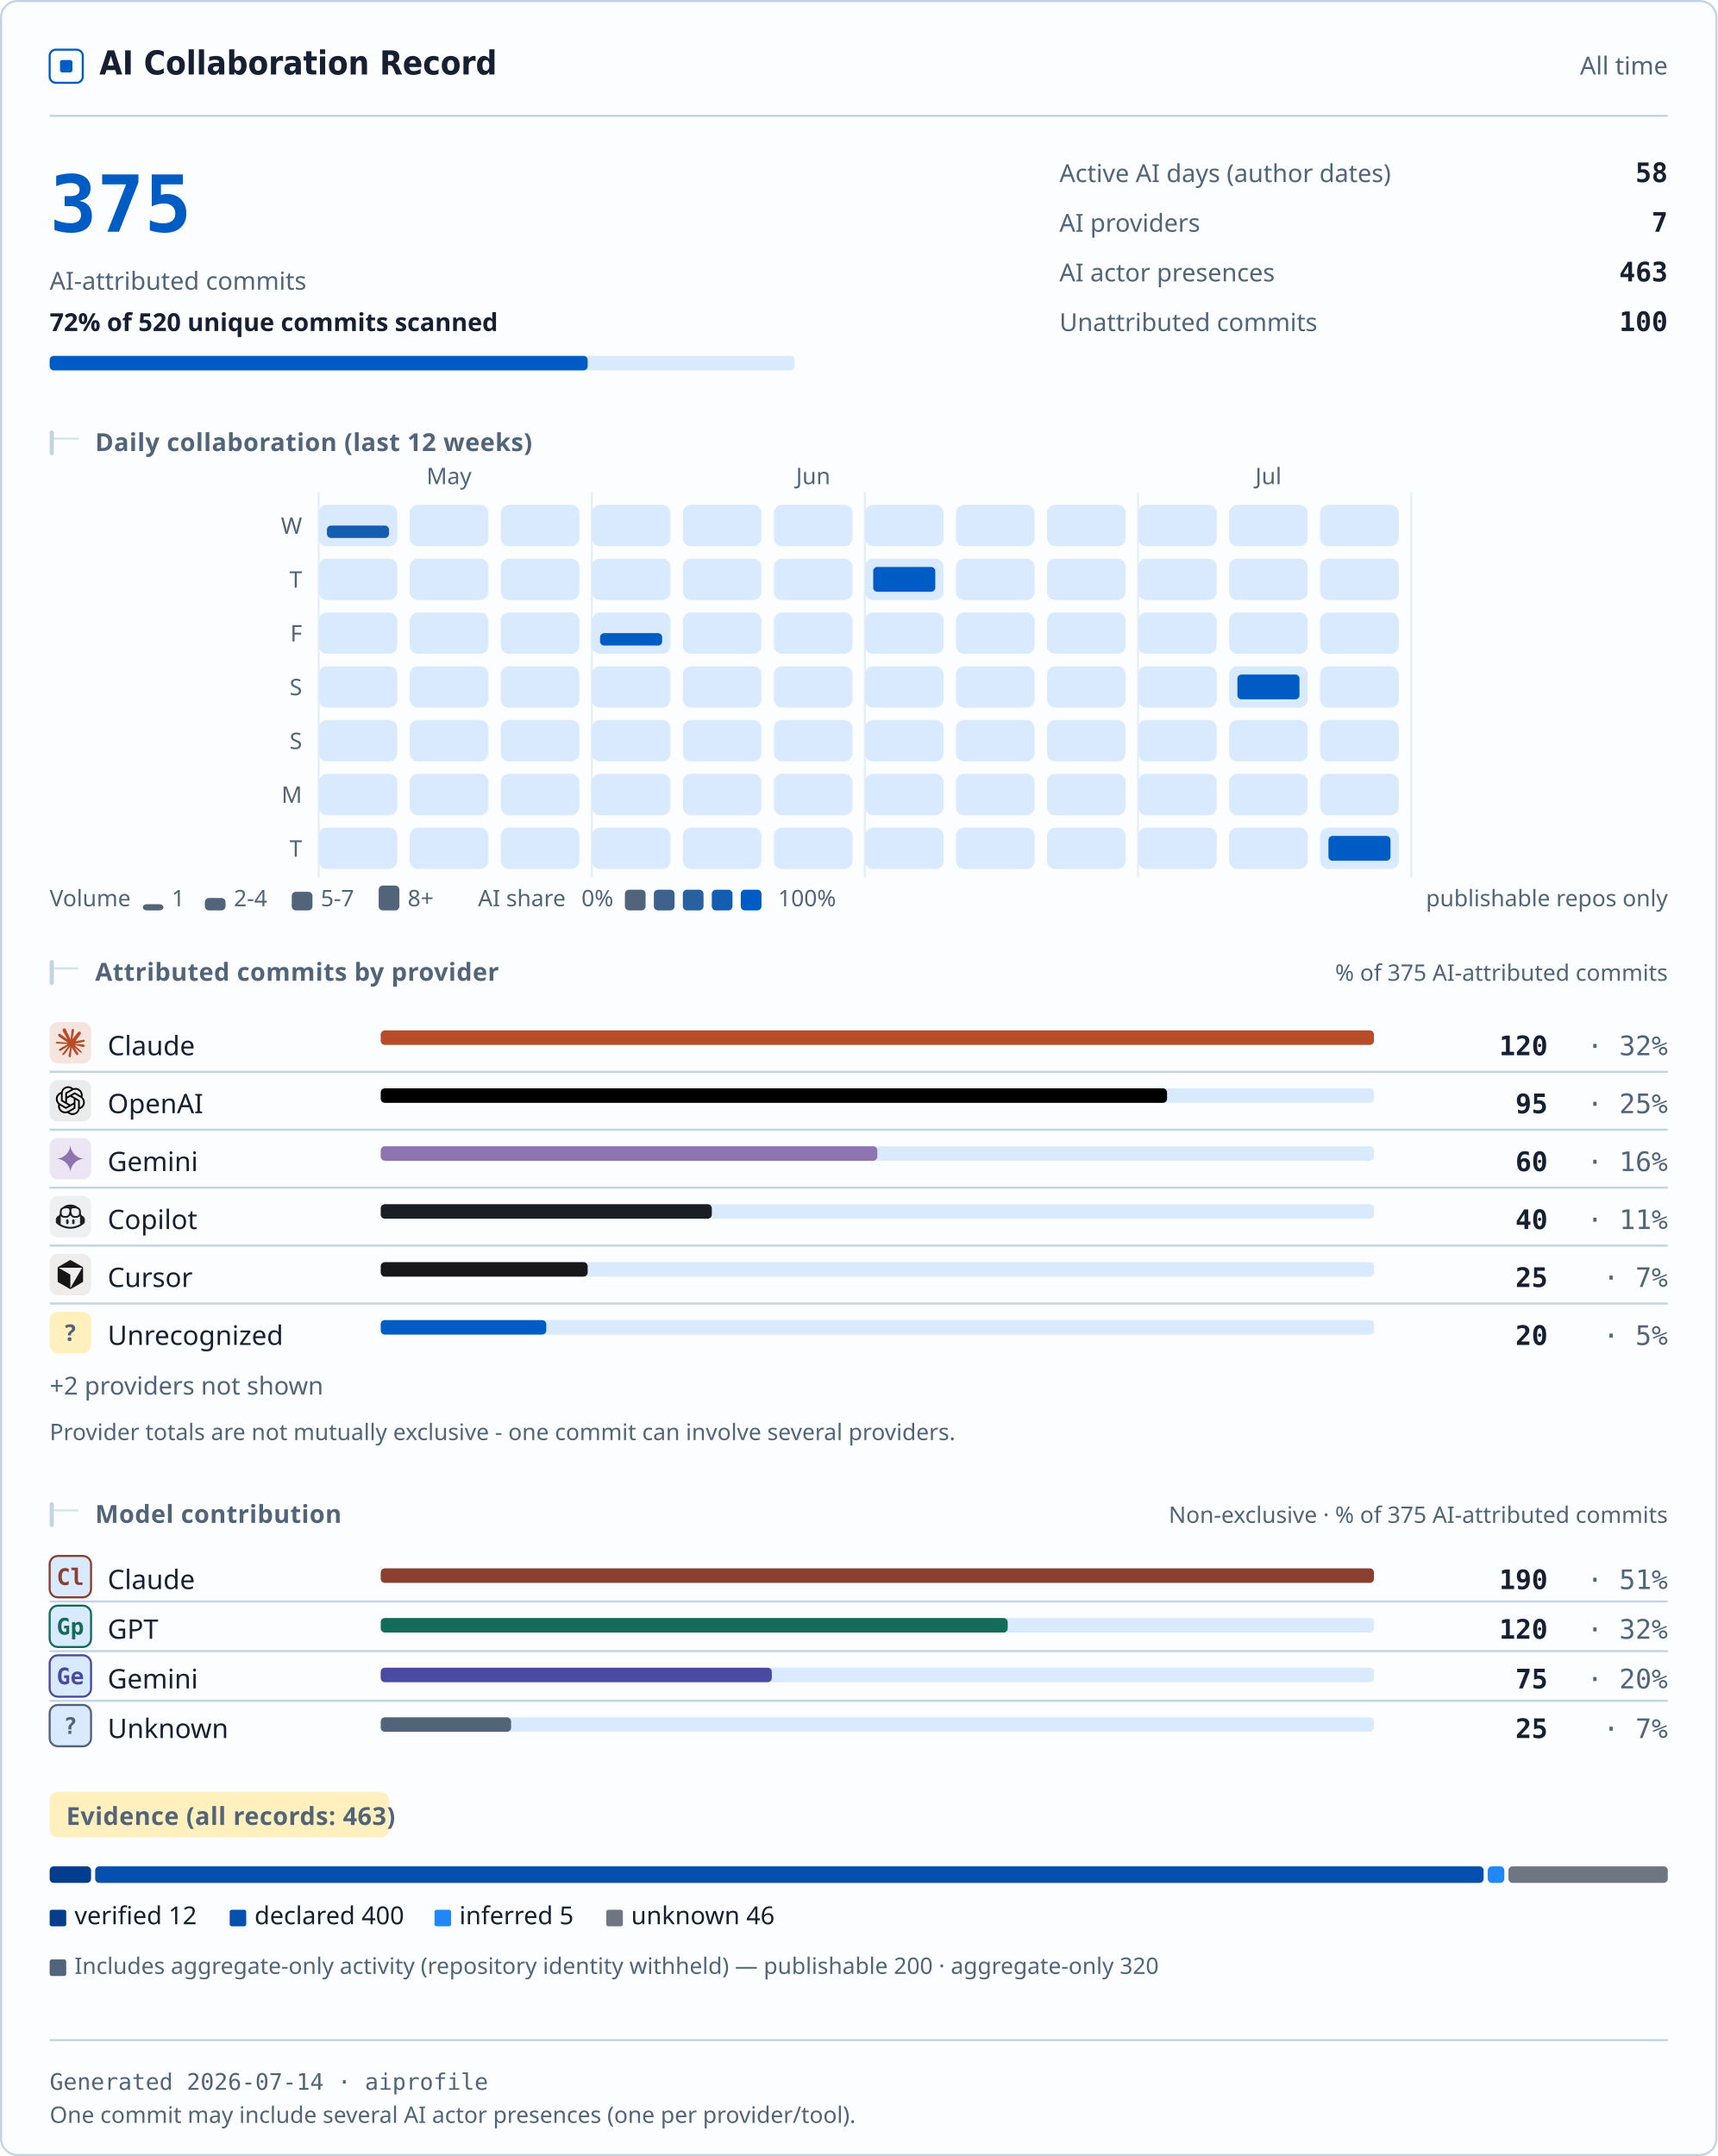
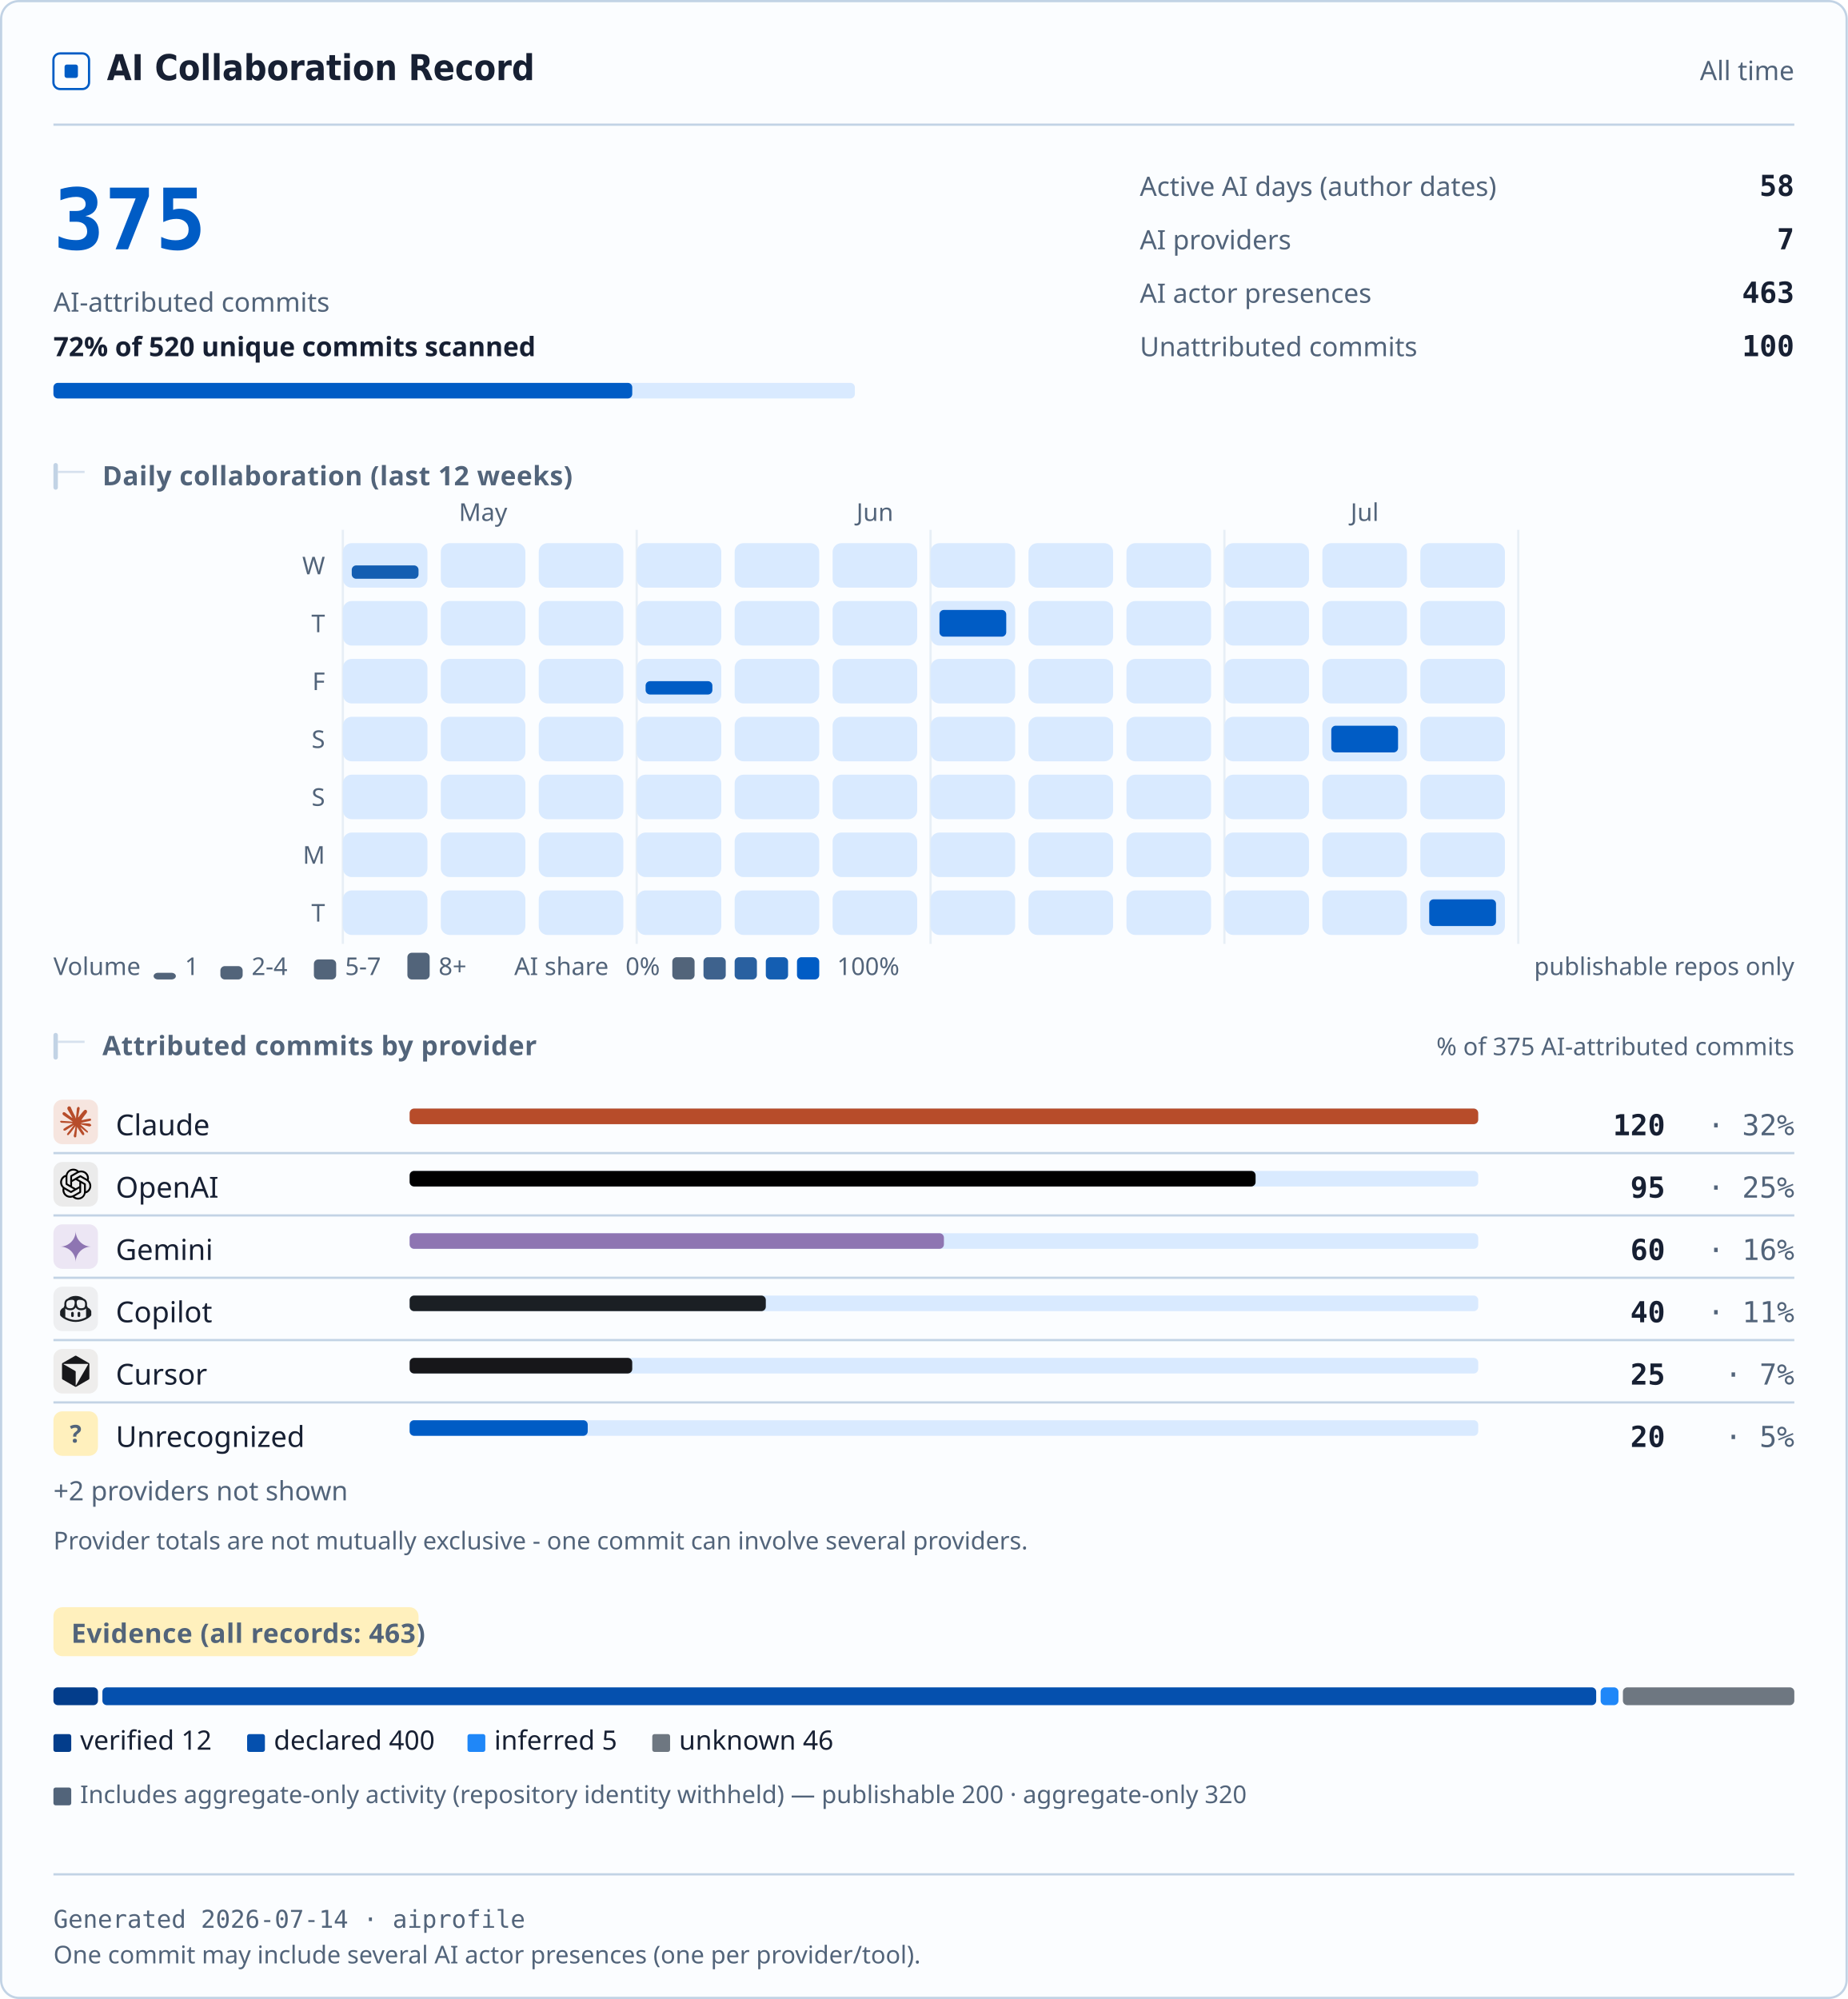
- <svg xmlns="http://www.w3.org/2000/svg" width="830" height="1042" viewBox="0 0 830 1042" role="img" aria-labelledby="aiprofileSummaryTitle aiprofileSummaryDesc">
-   <rect x="0.5" y="0.5" width="829" height="1041" rx="8" fill="#fbfdff" stroke="#c2d3e5" stroke-width="1" />
+ <svg xmlns="http://www.w3.org/2000/svg" width="830" height="898" viewBox="0 0 830 898" role="img" aria-labelledby="aiprofileSummaryTitle aiprofileSummaryDesc">
+   <rect x="0.5" y="0.5" width="829" height="897" rx="8" fill="#fbfdff" stroke="#c2d3e5" stroke-width="1" />
  <rect x="24" y="24" width="16" height="16" rx="3" fill="#fbfdff" stroke="#005cc5" stroke-width="1" />
  <rect x="29" y="29" width="6" height="6" rx="1" fill="#005cc5" />
  <text x="48" y="36" font-family="'IBM Plex Sans Condensed', 'Aptos Display', 'Segoe UI', 'DejaVu Sans Condensed', sans-serif" font-size="16" font-weight="600" fill="#172033" text-anchor="start">AI Collaboration Record</text>
  <text x="806" y="36" font-family="'IBM Plex Sans', 'Aptos', 'Segoe UI', 'Noto Sans', 'DejaVu Sans', sans-serif" font-size="12" font-weight="400" fill="#52647a" text-anchor="end">All time</text>
  <line x1="24" y1="56" x2="806" y2="56" stroke="#c2d3e5" />
  <text x="24" y="112" font-family="'IBM Plex Mono', 'Cascadia Mono', 'SFMono-Regular', 'DejaVu Sans Mono', Consolas, monospace" font-size="38" font-weight="700" fill="#005cc5" text-anchor="start">375</text>
  <text x="24" y="140" font-family="'IBM Plex Sans', 'Aptos', 'Segoe UI', 'Noto Sans', 'DejaVu Sans', sans-serif" font-size="12" font-weight="400" fill="#52647a" text-anchor="start">AI-attributed commits</text>
  <text x="24" y="160" font-family="'IBM Plex Sans', 'Aptos', 'Segoe UI', 'Noto Sans', 'DejaVu Sans', sans-serif" font-size="12" font-weight="600" fill="#172033" text-anchor="start">72% of 520 unique commits scanned</text>
  <rect x="24" y="172" width="360" height="7" rx="2" fill="#d9eaff" />
  <rect x="24" y="172" width="260" height="7" rx="2" fill="#005cc5" />
  <text x="512" y="88" font-family="'IBM Plex Sans', 'Aptos', 'Segoe UI', 'Noto Sans', 'DejaVu Sans', sans-serif" font-size="12" font-weight="400" fill="#52647a" text-anchor="start">Active AI days (author dates)</text>
  <text x="806" y="88" font-family="'IBM Plex Mono', 'Cascadia Mono', 'SFMono-Regular', 'DejaVu Sans Mono', Consolas, monospace" font-size="13" font-weight="600" fill="#172033" text-anchor="end">58</text>
  <text x="512" y="112" font-family="'IBM Plex Sans', 'Aptos', 'Segoe UI', 'Noto Sans', 'DejaVu Sans', sans-serif" font-size="12" font-weight="400" fill="#52647a" text-anchor="start">AI providers</text>
  <text x="806" y="112" font-family="'IBM Plex Mono', 'Cascadia Mono', 'SFMono-Regular', 'DejaVu Sans Mono', Consolas, monospace" font-size="13" font-weight="600" fill="#172033" text-anchor="end">7</text>
  <text x="512" y="136" font-family="'IBM Plex Sans', 'Aptos', 'Segoe UI', 'Noto Sans', 'DejaVu Sans', sans-serif" font-size="12" font-weight="400" fill="#52647a" text-anchor="start">AI actor presences</text>
  <text x="806" y="136" font-family="'IBM Plex Mono', 'Cascadia Mono', 'SFMono-Regular', 'DejaVu Sans Mono', Consolas, monospace" font-size="13" font-weight="600" fill="#172033" text-anchor="end">463</text>
  <text x="512" y="160" font-family="'IBM Plex Sans', 'Aptos', 'Segoe UI', 'Noto Sans', 'DejaVu Sans', sans-serif" font-size="12" font-weight="400" fill="#52647a" text-anchor="start">Unattributed commits</text>
  <text x="806" y="160" font-family="'IBM Plex Mono', 'Cascadia Mono', 'SFMono-Regular', 'DejaVu Sans Mono', Consolas, monospace" font-size="13" font-weight="600" fill="#172033" text-anchor="end">100</text>
  <rect x="24" y="208" width="2" height="12" rx="1" fill="#c2d3e5" />
  <line x1="26" y1="212" x2="38" y2="212" stroke="#c2d3e5" stroke-opacity="0.65" />
  <text x="46" y="218" font-family="'IBM Plex Sans', 'Aptos', 'Segoe UI', 'Noto Sans', 'DejaVu Sans', sans-serif" font-size="12" font-weight="600" fill="#52647a" text-anchor="start" letter-spacing="0.2">Daily collaboration (last 12 weeks)</text>
  <text x="217" y="234" font-family="'IBM Plex Sans', 'Aptos', 'Segoe UI', 'Noto Sans', 'DejaVu Sans', sans-serif" font-size="11" font-weight="400" fill="#52647a" text-anchor="middle">May</text>
  <text x="393" y="234" font-family="'IBM Plex Sans', 'Aptos', 'Segoe UI', 'Noto Sans', 'DejaVu Sans', sans-serif" font-size="11" font-weight="400" fill="#52647a" text-anchor="middle">Jun</text>
  <text x="613" y="234" font-family="'IBM Plex Sans', 'Aptos', 'Segoe UI', 'Noto Sans', 'DejaVu Sans', sans-serif" font-size="11" font-weight="400" fill="#52647a" text-anchor="middle">Jul</text>
  <text x="146" y="258" font-family="'IBM Plex Sans', 'Aptos', 'Segoe UI', 'Noto Sans', 'DejaVu Sans', sans-serif" font-size="11" font-weight="400" fill="#52647a" text-anchor="end">W</text>
  <text x="146" y="284" font-family="'IBM Plex Sans', 'Aptos', 'Segoe UI', 'Noto Sans', 'DejaVu Sans', sans-serif" font-size="11" font-weight="400" fill="#52647a" text-anchor="end">T</text>
  <text x="146" y="310" font-family="'IBM Plex Sans', 'Aptos', 'Segoe UI', 'Noto Sans', 'DejaVu Sans', sans-serif" font-size="11" font-weight="400" fill="#52647a" text-anchor="end">F</text>
  <text x="146" y="336" font-family="'IBM Plex Sans', 'Aptos', 'Segoe UI', 'Noto Sans', 'DejaVu Sans', sans-serif" font-size="11" font-weight="400" fill="#52647a" text-anchor="end">S</text>
  <text x="146" y="362" font-family="'IBM Plex Sans', 'Aptos', 'Segoe UI', 'Noto Sans', 'DejaVu Sans', sans-serif" font-size="11" font-weight="400" fill="#52647a" text-anchor="end">S</text>
  <text x="146" y="388" font-family="'IBM Plex Sans', 'Aptos', 'Segoe UI', 'Noto Sans', 'DejaVu Sans', sans-serif" font-size="11" font-weight="400" fill="#52647a" text-anchor="end">M</text>
  <text x="146" y="414" font-family="'IBM Plex Sans', 'Aptos', 'Segoe UI', 'Noto Sans', 'DejaVu Sans', sans-serif" font-size="11" font-weight="400" fill="#52647a" text-anchor="end">T</text>
  <line x1="154" y1="238" x2="154" y2="424" stroke="#c2d3e5" stroke-opacity="0.35" />
  <line x1="286" y1="238" x2="286" y2="424" stroke="#c2d3e5" stroke-opacity="0.35" />
  <line x1="418" y1="238" x2="418" y2="424" stroke="#c2d3e5" stroke-opacity="0.35" />
  <line x1="550" y1="238" x2="550" y2="424" stroke="#c2d3e5" stroke-opacity="0.35" />
  <line x1="682" y1="238" x2="682" y2="424" stroke="#c2d3e5" stroke-opacity="0.35" />
  <rect x="154" y="244" width="38" height="20" rx="4" fill="#d9eaff" />
  <rect x="158" y="254" width="30" height="6" rx="2" fill="#145EB2" />
  <rect x="154" y="270" width="38" height="20" rx="4" fill="#d9eaff" />
  <rect x="154" y="296" width="38" height="20" rx="4" fill="#d9eaff" />
  <rect x="154" y="322" width="38" height="20" rx="4" fill="#d9eaff" />
  <rect x="154" y="348" width="38" height="20" rx="4" fill="#d9eaff" />
  <rect x="154" y="374" width="38" height="20" rx="4" fill="#d9eaff" />
  <rect x="154" y="400" width="38" height="20" rx="4" fill="#d9eaff" />
  <rect x="198" y="244" width="38" height="20" rx="4" fill="#d9eaff" />
  <rect x="198" y="270" width="38" height="20" rx="4" fill="#d9eaff" />
  <rect x="198" y="296" width="38" height="20" rx="4" fill="#d9eaff" />
  <rect x="198" y="322" width="38" height="20" rx="4" fill="#d9eaff" />
  <rect x="198" y="348" width="38" height="20" rx="4" fill="#d9eaff" />
  <rect x="198" y="374" width="38" height="20" rx="4" fill="#d9eaff" />
  <rect x="198" y="400" width="38" height="20" rx="4" fill="#d9eaff" />
  <rect x="242" y="244" width="38" height="20" rx="4" fill="#d9eaff" />
  <rect x="242" y="270" width="38" height="20" rx="4" fill="#d9eaff" />
  <rect x="242" y="296" width="38" height="20" rx="4" fill="#d9eaff" />
  <rect x="242" y="322" width="38" height="20" rx="4" fill="#d9eaff" />
  <rect x="242" y="348" width="38" height="20" rx="4" fill="#d9eaff" />
  <rect x="242" y="374" width="38" height="20" rx="4" fill="#d9eaff" />
  <rect x="242" y="400" width="38" height="20" rx="4" fill="#d9eaff" />
  <rect x="286" y="244" width="38" height="20" rx="4" fill="#d9eaff" />
  <rect x="286" y="270" width="38" height="20" rx="4" fill="#d9eaff" />
  <rect x="286" y="296" width="38" height="20" rx="4" fill="#d9eaff" />
  <rect x="290" y="306" width="30" height="6" rx="2" fill="#005CC5" />
  <rect x="286" y="322" width="38" height="20" rx="4" fill="#d9eaff" />
  <rect x="286" y="348" width="38" height="20" rx="4" fill="#d9eaff" />
  <rect x="286" y="374" width="38" height="20" rx="4" fill="#d9eaff" />
  <rect x="286" y="400" width="38" height="20" rx="4" fill="#d9eaff" />
  <rect x="330" y="244" width="38" height="20" rx="4" fill="#d9eaff" />
  <rect x="330" y="270" width="38" height="20" rx="4" fill="#d9eaff" />
  <rect x="330" y="296" width="38" height="20" rx="4" fill="#d9eaff" />
  <rect x="330" y="322" width="38" height="20" rx="4" fill="#d9eaff" />
  <rect x="330" y="348" width="38" height="20" rx="4" fill="#d9eaff" />
  <rect x="330" y="374" width="38" height="20" rx="4" fill="#d9eaff" />
  <rect x="330" y="400" width="38" height="20" rx="4" fill="#d9eaff" />
  <rect x="374" y="244" width="38" height="20" rx="4" fill="#d9eaff" />
  <rect x="374" y="270" width="38" height="20" rx="4" fill="#d9eaff" />
  <rect x="374" y="296" width="38" height="20" rx="4" fill="#d9eaff" />
  <rect x="374" y="322" width="38" height="20" rx="4" fill="#d9eaff" />
  <rect x="374" y="348" width="38" height="20" rx="4" fill="#d9eaff" />
  <rect x="374" y="374" width="38" height="20" rx="4" fill="#d9eaff" />
  <rect x="374" y="400" width="38" height="20" rx="4" fill="#d9eaff" />
  <rect x="418" y="244" width="38" height="20" rx="4" fill="#d9eaff" />
  <rect x="418" y="270" width="38" height="20" rx="4" fill="#d9eaff" />
  <rect x="422" y="274" width="30" height="12" rx="2" fill="#005CC5" />
  <rect x="418" y="296" width="38" height="20" rx="4" fill="#d9eaff" />
  <rect x="418" y="322" width="38" height="20" rx="4" fill="#d9eaff" />
  <rect x="418" y="348" width="38" height="20" rx="4" fill="#d9eaff" />
  <rect x="418" y="374" width="38" height="20" rx="4" fill="#d9eaff" />
  <rect x="418" y="400" width="38" height="20" rx="4" fill="#d9eaff" />
  <rect x="462" y="244" width="38" height="20" rx="4" fill="#d9eaff" />
  <rect x="462" y="270" width="38" height="20" rx="4" fill="#d9eaff" />
  <rect x="462" y="296" width="38" height="20" rx="4" fill="#d9eaff" />
  <rect x="462" y="322" width="38" height="20" rx="4" fill="#d9eaff" />
  <rect x="462" y="348" width="38" height="20" rx="4" fill="#d9eaff" />
  <rect x="462" y="374" width="38" height="20" rx="4" fill="#d9eaff" />
  <rect x="462" y="400" width="38" height="20" rx="4" fill="#d9eaff" />
  <rect x="506" y="244" width="38" height="20" rx="4" fill="#d9eaff" />
  <rect x="506" y="270" width="38" height="20" rx="4" fill="#d9eaff" />
  <rect x="506" y="296" width="38" height="20" rx="4" fill="#d9eaff" />
  <rect x="506" y="322" width="38" height="20" rx="4" fill="#d9eaff" />
  <rect x="506" y="348" width="38" height="20" rx="4" fill="#d9eaff" />
  <rect x="506" y="374" width="38" height="20" rx="4" fill="#d9eaff" />
  <rect x="506" y="400" width="38" height="20" rx="4" fill="#d9eaff" />
  <rect x="550" y="244" width="38" height="20" rx="4" fill="#d9eaff" />
  <rect x="550" y="270" width="38" height="20" rx="4" fill="#d9eaff" />
  <rect x="550" y="296" width="38" height="20" rx="4" fill="#d9eaff" />
  <rect x="550" y="322" width="38" height="20" rx="4" fill="#d9eaff" />
  <rect x="550" y="348" width="38" height="20" rx="4" fill="#d9eaff" />
  <rect x="550" y="374" width="38" height="20" rx="4" fill="#d9eaff" />
  <rect x="550" y="400" width="38" height="20" rx="4" fill="#d9eaff" />
  <rect x="594" y="244" width="38" height="20" rx="4" fill="#d9eaff" />
  <rect x="594" y="270" width="38" height="20" rx="4" fill="#d9eaff" />
  <rect x="594" y="296" width="38" height="20" rx="4" fill="#d9eaff" />
  <rect x="594" y="322" width="38" height="20" rx="4" fill="#d9eaff" />
  <rect x="598" y="326" width="30" height="12" rx="2" fill="#005CC5" />
  <rect x="594" y="348" width="38" height="20" rx="4" fill="#d9eaff" />
  <rect x="594" y="374" width="38" height="20" rx="4" fill="#d9eaff" />
  <rect x="594" y="400" width="38" height="20" rx="4" fill="#d9eaff" />
  <rect x="638" y="244" width="38" height="20" rx="4" fill="#d9eaff" />
  <rect x="638" y="270" width="38" height="20" rx="4" fill="#d9eaff" />
  <rect x="638" y="296" width="38" height="20" rx="4" fill="#d9eaff" />
  <rect x="638" y="322" width="38" height="20" rx="4" fill="#d9eaff" />
  <rect x="638" y="348" width="38" height="20" rx="4" fill="#d9eaff" />
  <rect x="638" y="374" width="38" height="20" rx="4" fill="#d9eaff" />
  <rect x="638" y="400" width="38" height="20" rx="4" fill="#d9eaff" />
  <rect x="642" y="404" width="30" height="12" rx="2" fill="#005CC5" />
  <text x="24" y="438" font-family="'IBM Plex Sans', 'Aptos', 'Segoe UI', 'Noto Sans', 'DejaVu Sans', sans-serif" font-size="11" font-weight="400" fill="#52647a" text-anchor="start">Volume</text>
  <rect x="69" y="437" width="10" height="3" rx="2" fill="#52647a" />
  <text x="83" y="438" font-family="'IBM Plex Sans', 'Aptos', 'Segoe UI', 'Noto Sans', 'DejaVu Sans', sans-serif" font-size="11" font-weight="400" fill="#52647a" text-anchor="start">1</text>
  <rect x="99" y="434" width="10" height="6" rx="2" fill="#52647a" />
  <text x="113" y="438" font-family="'IBM Plex Sans', 'Aptos', 'Segoe UI', 'Noto Sans', 'DejaVu Sans', sans-serif" font-size="11" font-weight="400" fill="#52647a" text-anchor="start">2-4</text>
  <rect x="141" y="431" width="10" height="9" rx="2" fill="#52647a" />
  <text x="155" y="438" font-family="'IBM Plex Sans', 'Aptos', 'Segoe UI', 'Noto Sans', 'DejaVu Sans', sans-serif" font-size="11" font-weight="400" fill="#52647a" text-anchor="start">5-7</text>
  <rect x="183" y="428" width="10" height="12" rx="2" fill="#52647a" />
  <text x="197" y="438" font-family="'IBM Plex Sans', 'Aptos', 'Segoe UI', 'Noto Sans', 'DejaVu Sans', sans-serif" font-size="11" font-weight="400" fill="#52647a" text-anchor="start">8+</text>
  <text x="231" y="438" font-family="'IBM Plex Sans', 'Aptos', 'Segoe UI', 'Noto Sans', 'DejaVu Sans', sans-serif" font-size="11" font-weight="400" fill="#52647a" text-anchor="start">AI share</text>
  <text x="281" y="438" font-family="'IBM Plex Sans', 'Aptos', 'Segoe UI', 'Noto Sans', 'DejaVu Sans', sans-serif" font-size="11" font-weight="400" fill="#52647a" text-anchor="start">0%</text>
  <rect x="302" y="430" width="10" height="10" rx="2" fill="#52647A" />
  <rect x="316" y="430" width="10" height="10" rx="2" fill="#3E628D" />
  <rect x="330" y="430" width="10" height="10" rx="2" fill="#2960A0" />
  <rect x="344" y="430" width="10" height="10" rx="2" fill="#145EB2" />
  <rect x="358" y="430" width="10" height="10" rx="2" fill="#005CC5" />
  <text x="376" y="438" font-family="'IBM Plex Sans', 'Aptos', 'Segoe UI', 'Noto Sans', 'DejaVu Sans', sans-serif" font-size="11" font-weight="400" fill="#52647a" text-anchor="start">100%</text>
  <text x="806" y="438" font-family="'IBM Plex Sans', 'Aptos', 'Segoe UI', 'Noto Sans', 'DejaVu Sans', sans-serif" font-size="11" font-weight="400" fill="#52647a" text-anchor="end">publishable repos only</text>
  <rect x="24" y="464" width="2" height="12" rx="1" fill="#c2d3e5" />
  <line x1="26" y1="468" x2="38" y2="468" stroke="#c2d3e5" stroke-opacity="0.65" />
  <text x="46" y="474" font-family="'IBM Plex Sans', 'Aptos', 'Segoe UI', 'Noto Sans', 'DejaVu Sans', sans-serif" font-size="12" font-weight="600" fill="#52647a" text-anchor="start" letter-spacing="0.2">Attributed commits by provider</text>
  <text x="806" y="474" font-family="'IBM Plex Sans', 'Aptos', 'Segoe UI', 'Noto Sans', 'DejaVu Sans', sans-serif" font-size="11" font-weight="400" fill="#52647a" text-anchor="end">% of 375 AI-attributed commits</text>
  <rect x="24" y="494" width="20" height="20" rx="4" fill="#F6E5DF" />
  <path d="m4.714 15.956 4.717-2.647.079-.231-.079-.128h-.231l-.789-.049-2.696-.073-2.337-.097-2.265-.121-.571-.121-.534-.704.055-.352.48-.322.686.061 1.518.103 2.277.158 1.651.097 2.447.255h.389l.055-.158-.134-.097-.103-.097L6.973 9.836l-2.55-1.688-1.336-.971-.723-.492-.364-.461-.158-1.008.656-.723.88.061.225.061.892.686 1.906 1.475 2.489 1.834.364.303.146-.103.018-.073-.164-.273-1.354-2.447-1.445-2.489-.643-1.032-.17-.619c-.061-.255-.103-.467-.103-.729L6.287.134 6.7 0l.996.134.419.364.619 1.415 1.002 2.228 1.554 3.03.455.898.243.832.091.255h.158v-.146l.128-1.706.237-2.095.231-2.696.079-.759.376-.911.747-.492.583.279.48.686-.067.443-.285 1.852-.559 2.902-.364 1.943h.212l.243-.243.984-1.305 1.651-2.064.729-.82.85-.905.546-.431h1.032l.759 1.129-.34 1.166-1.062 1.348-.88 1.141-1.263 1.7-.789 1.36.073.109.188-.018 2.853-.607 1.542-.279 1.84-.316.832.389.091.395-.328.807-1.967.486-2.307.461-3.436.814-.043.03.049.061 1.548.146.662.036h1.621l3.018.225.789.522.474.638-.079.486-1.214.619-1.639-.389-3.825-.911-1.311-.328h-.182v.109l1.093 1.069 2.003 1.809 2.507 2.331.128.577-.322.455-.34-.049-2.204-1.657-.85-.747-1.925-1.621h-.128v.17l.443.65 2.344 3.521.121 1.081-.17.352-.607.212-.668-.121-1.372-1.925L14.38 17.959l-1.141-1.943-.14.079-.674 7.255-.316.37-.729.279-.607-.461-.322-.747.322-1.475.389-1.925.316-1.53.285-1.9.17-.631-.012-.043-.14.018-1.433 1.967-2.18 2.945-1.724 1.846-.413.164-.716-.37.067-.662.401-.589 2.386-3.036 1.439-1.882.929-1.087-.006-.158h-.055l-6.338 4.116-1.129.146-.486-.455.061-.747.231-.243 1.906-1.311Z" fill="#B74C2A" transform="translate(27,497) scale(0.583333)" />
  <text x="52" y="510" font-family="'IBM Plex Sans', 'Aptos', 'Segoe UI', 'Noto Sans', 'DejaVu Sans', sans-serif" font-size="13" font-weight="400" fill="#172033" text-anchor="start">Claude</text>
  <rect x="184" y="498" width="480" height="7" rx="2" fill="#d9eaff" />
  <rect x="184" y="498" width="480" height="7" rx="2" fill="#B74C2A" />
  <text x="748" y="510" font-family="'IBM Plex Mono', 'Cascadia Mono', 'SFMono-Regular', 'DejaVu Sans Mono', Consolas, monospace" font-size="13" text-anchor="end">
    <tspan fill="#172033" font-weight="600">120</tspan>
  </text>
  <text x="806" y="510" font-family="'IBM Plex Mono', 'Cascadia Mono', 'SFMono-Regular', 'DejaVu Sans Mono', Consolas, monospace" font-size="13" text-anchor="end">
    <tspan fill="#52647a" font-weight="400"> · 32%</tspan>
  </text>
  <line x1="24" y1="518" x2="806" y2="518" stroke="#c2d3e5" />
  <rect x="24" y="522" width="20" height="20" rx="4" fill="#EBEBEB" />
  <path d="M9.205 8.658v-2.26c0-.19.072-.333.238-.428l4.543-2.616c.619-.357 1.356-.523 2.117-.523 2.854 0 4.662 2.212 4.662 4.566 0 .167 0 .357-.024.547l-4.71-2.759a.797.797 0 00-.856 0l-5.97 3.473zm10.609 8.8V12.06c0-.333-.143-.57-.429-.737l-5.97-3.473 1.95-1.118a.433.433 0 01.476 0l4.543 2.617c1.309.76 2.189 2.378 2.189 3.948 0 1.808-1.07 3.473-2.76 4.163zM7.802 12.703l-1.95-1.142c-.167-.095-.239-.238-.239-.428V5.899c0-2.545 1.95-4.472 4.591-4.472 1 0 1.927.333 2.712.928L8.23 5.067c-.285.166-.428.404-.428.737v6.898zM12 15.128l-2.795-1.57v-3.33L12 8.658l2.795 1.57v3.33L12 15.128zm1.796 7.23c-1 0-1.927-.332-2.712-.927l4.686-2.712c.285-.166.428-.404.428-.737v-6.898l1.974 1.142c.167.095.238.238.238.428v5.233c0 2.545-1.974 4.472-4.614 4.472zm-5.637-5.303l-4.544-2.617c-1.308-.761-2.188-2.378-2.188-3.948A4.482 4.482 0 014.21 6.327v5.423c0 .333.143.571.428.738l5.947 3.449-1.95 1.118a.432.432 0 01-.476 0zm-.262 3.9c-2.688 0-4.662-2.021-4.662-4.519 0-.19.024-.38.047-.57l4.686 2.71c.286.167.571.167.856 0l5.97-3.448v2.26c0 .19-.07.333-.237.428l-4.543 2.616c-.619.357-1.356.523-2.117.523zm5.899 2.83a5.947 5.947 0 005.827-4.756C22.287 18.339 24 15.84 24 13.296c0-1.665-.713-3.282-1.998-4.448.119-.5.19-.999.19-1.498 0-3.401-2.759-5.947-5.946-5.947-.642 0-1.26.095-1.88.31A5.962 5.962 0 0010.205 0a5.947 5.947 0 00-5.827 4.757C1.713 5.447 0 7.945 0 10.49c0 1.666.713 3.283 1.998 4.448-.119.5-.19 1-.19 1.499 0 3.401 2.759 5.946 5.946 5.946.642 0 1.26-.095 1.88-.309a5.96 5.96 0 004.162 1.713z" fill="#000000" transform="translate(27,525) scale(0.583333)" />
  <text x="52" y="538" font-family="'IBM Plex Sans', 'Aptos', 'Segoe UI', 'Noto Sans', 'DejaVu Sans', sans-serif" font-size="13" font-weight="400" fill="#172033" text-anchor="start">OpenAI</text>
  <rect x="184" y="526" width="480" height="7" rx="2" fill="#d9eaff" />
  <rect x="184" y="526" width="380" height="7" rx="2" fill="#000000" />
  <text x="748" y="538" font-family="'IBM Plex Mono', 'Cascadia Mono', 'SFMono-Regular', 'DejaVu Sans Mono', Consolas, monospace" font-size="13" text-anchor="end">
    <tspan fill="#172033" font-weight="600">95</tspan>
  </text>
  <text x="806" y="538" font-family="'IBM Plex Mono', 'Cascadia Mono', 'SFMono-Regular', 'DejaVu Sans Mono', Consolas, monospace" font-size="13" text-anchor="end">
    <tspan fill="#52647a" font-weight="400"> · 25%</tspan>
  </text>
  <line x1="24" y1="546" x2="806" y2="546" stroke="#c2d3e5" />
  <rect x="24" y="550" width="20" height="20" rx="4" fill="#ECE6F4" />
  <path d="M11.04 19.32Q12 21.51 12 24q0-2.49.93-4.68.96-2.19 2.58-3.81t3.81-2.55Q21.51 12 24 12q-2.49 0-4.68-.93a12.3 12.3 0 0 1-3.81-2.58 12.3 12.3 0 0 1-2.58-3.81Q12 2.49 12 0q0 2.49-.96 4.68-.93 2.19-2.55 3.81a12.3 12.3 0 0 1-3.81 2.58Q2.49 12 0 12q2.49 0 4.68.96 2.19.93 3.81 2.55t2.55 3.81" fill="#8E75B2" transform="translate(27,553) scale(0.583333)" />
  <text x="52" y="566" font-family="'IBM Plex Sans', 'Aptos', 'Segoe UI', 'Noto Sans', 'DejaVu Sans', sans-serif" font-size="13" font-weight="400" fill="#172033" text-anchor="start">Gemini</text>
  <rect x="184" y="554" width="480" height="7" rx="2" fill="#d9eaff" />
  <rect x="184" y="554" width="240" height="7" rx="2" fill="#8E75B2" />
  <text x="748" y="566" font-family="'IBM Plex Mono', 'Cascadia Mono', 'SFMono-Regular', 'DejaVu Sans Mono', Consolas, monospace" font-size="13" text-anchor="end">
    <tspan fill="#172033" font-weight="600">60</tspan>
  </text>
  <text x="806" y="566" font-family="'IBM Plex Mono', 'Cascadia Mono', 'SFMono-Regular', 'DejaVu Sans Mono', Consolas, monospace" font-size="13" text-anchor="end">
    <tspan fill="#52647a" font-weight="400"> · 16%</tspan>
  </text>
  <line x1="24" y1="574" x2="806" y2="574" stroke="#c2d3e5" />
  <rect x="24" y="578" width="20" height="20" rx="4" fill="#EEEFF1" />
  <path d="M23.922 16.997C23.061 18.492 18.063 22.02 12 22.02 5.937 22.02.939 18.492.078 16.997A.641.641 0 0 1 0 16.741v-2.869a.883.883 0 0 1 .053-.22c.372-.935 1.347-2.292 2.605-2.656.167-.429.414-1.055.644-1.517a10.098 10.098 0 0 1-.052-1.086c0-1.331.282-2.499 1.132-3.368.397-.406.89-.717 1.474-.952C7.255 2.937 9.248 1.98 11.978 1.98c2.731 0 4.767.957 6.166 2.093.584.235 1.077.546 1.474.952.85.869 1.132 2.037 1.132 3.368 0 .368-.014.733-.052 1.086.23.462.477 1.088.644 1.517 1.258.364 2.233 1.721 2.605 2.656a.841.841 0 0 1 .053.22v2.869a.641.641 0 0 1-.078.256Zm-11.75-5.992h-.344a4.359 4.359 0 0 1-.355.508c-.77.947-1.918 1.492-3.508 1.492-1.725 0-2.989-.359-3.782-1.259a2.137 2.137 0 0 1-.085-.104L4 11.746v6.585c1.435.779 4.514 2.179 8 2.179 3.486 0 6.565-1.4 8-2.179v-6.585l-.098-.104s-.033.045-.085.104c-.793.9-2.057 1.259-3.782 1.259-1.59 0-2.738-.545-3.508-1.492a4.359 4.359 0 0 1-.355-.508Zm2.328 3.25c.549 0 1 .451 1 1v2c0 .549-.451 1-1 1-.549 0-1-.451-1-1v-2c0-.549.451-1 1-1Zm-5 0c.549 0 1 .451 1 1v2c0 .549-.451 1-1 1-.549 0-1-.451-1-1v-2c0-.549.451-1 1-1Zm3.313-6.185c.136 1.057.403 1.913.878 2.497.442.544 1.134.938 2.344.938 1.573 0 2.292-.337 2.657-.751.384-.435.558-1.15.558-2.361 0-1.14-.243-1.847-.705-2.319-.477-.488-1.319-.862-2.824-1.025-1.487-.161-2.192.138-2.533.529-.269.307-.437.808-.438 1.578v.021c0 .265.021.562.063.893Zm-1.626 0c.042-.331.063-.628.063-.894v-.02c-.001-.77-.169-1.271-.438-1.578-.341-.391-1.046-.69-2.533-.529-1.505.163-2.347.537-2.824 1.025-.462.472-.705 1.179-.705 2.319 0 1.211.175 1.926.558 2.361.365.414 1.084.751 2.657.751 1.21 0 1.902-.394 2.344-.938.475-.584.742-1.44.878-2.497Z" fill="#1B1F24" transform="translate(27,581) scale(0.583333)" />
  <text x="52" y="594" font-family="'IBM Plex Sans', 'Aptos', 'Segoe UI', 'Noto Sans', 'DejaVu Sans', sans-serif" font-size="13" font-weight="400" fill="#172033" text-anchor="start">Copilot</text>
  <rect x="184" y="582" width="480" height="7" rx="2" fill="#d9eaff" />
  <rect x="184" y="582" width="160" height="7" rx="2" fill="#1B1F24" />
  <text x="748" y="594" font-family="'IBM Plex Mono', 'Cascadia Mono', 'SFMono-Regular', 'DejaVu Sans Mono', Consolas, monospace" font-size="13" text-anchor="end">
    <tspan fill="#172033" font-weight="600">40</tspan>
  </text>
  <text x="806" y="594" font-family="'IBM Plex Mono', 'Cascadia Mono', 'SFMono-Regular', 'DejaVu Sans Mono', Consolas, monospace" font-size="13" text-anchor="end">
    <tspan fill="#52647a" font-weight="400"> · 11%</tspan>
  </text>
  <line x1="24" y1="602" x2="806" y2="602" stroke="#c2d3e5" />
  <rect x="24" y="606" width="20" height="20" rx="4" fill="#EEEDEC" />
  <path d="M11.503.131 1.891 5.678a.84.84 0 0 0-.42.726v11.188c0 .3.162.575.42.724l9.609 5.55a1 1 0 0 0 .998 0l9.61-5.55a.84.84 0 0 0 .42-.724V6.404a.84.84 0 0 0-.42-.726L12.497.131a1.01 1.01 0 0 0-.996 0M2.657 6.338h18.55c.263 0 .43.287.297.515L12.23 22.918c-.062.107-.229.064-.229-.06V12.335a.59.59 0 0 0-.295-.51l-9.11-5.257c-.109-.063-.064-.23.061-.23" fill="#17171A" transform="translate(27,609) scale(0.583333)" />
  <text x="52" y="622" font-family="'IBM Plex Sans', 'Aptos', 'Segoe UI', 'Noto Sans', 'DejaVu Sans', sans-serif" font-size="13" font-weight="400" fill="#172033" text-anchor="start">Cursor</text>
  <rect x="184" y="610" width="480" height="7" rx="2" fill="#d9eaff" />
  <rect x="184" y="610" width="100" height="7" rx="2" fill="#17171A" />
  <text x="748" y="622" font-family="'IBM Plex Mono', 'Cascadia Mono', 'SFMono-Regular', 'DejaVu Sans Mono', Consolas, monospace" font-size="13" text-anchor="end">
    <tspan fill="#172033" font-weight="600">25</tspan>
  </text>
  <text x="806" y="622" font-family="'IBM Plex Mono', 'Cascadia Mono', 'SFMono-Regular', 'DejaVu Sans Mono', Consolas, monospace" font-size="13" text-anchor="end">
    <tspan fill="#52647a" font-weight="400"> · 7%</tspan>
  </text>
  <line x1="24" y1="630" x2="806" y2="630" stroke="#c2d3e5" />
  <rect x="24" y="634" width="20" height="20" rx="4" fill="#fff0bd" />
  <text x="34" y="648" font-family="'IBM Plex Sans', 'Aptos', 'Segoe UI', 'Noto Sans', 'DejaVu Sans', sans-serif" font-size="11" font-weight="600" fill="#52647a" text-anchor="middle">?</text>
  <text x="52" y="650" font-family="'IBM Plex Sans', 'Aptos', 'Segoe UI', 'Noto Sans', 'DejaVu Sans', sans-serif" font-size="13" font-weight="400" fill="#172033" text-anchor="start">Unrecognized</text>
  <rect x="184" y="638" width="480" height="7" rx="2" fill="#d9eaff" />
  <rect x="184" y="638" width="80" height="7" rx="2" fill="#005cc5" />
  <text x="748" y="650" font-family="'IBM Plex Mono', 'Cascadia Mono', 'SFMono-Regular', 'DejaVu Sans Mono', Consolas, monospace" font-size="13" text-anchor="end">
    <tspan fill="#172033" font-weight="600">20</tspan>
  </text>
  <text x="806" y="650" font-family="'IBM Plex Mono', 'Cascadia Mono', 'SFMono-Regular', 'DejaVu Sans Mono', Consolas, monospace" font-size="13" text-anchor="end">
    <tspan fill="#52647a" font-weight="400"> · 5%</tspan>
  </text>
  <text x="24" y="674" font-family="'IBM Plex Sans', 'Aptos', 'Segoe UI', 'Noto Sans', 'DejaVu Sans', sans-serif" font-size="12" font-weight="400" fill="#52647a" text-anchor="start">+2 providers not shown</text>
  <text x="24" y="696" font-family="'IBM Plex Sans', 'Aptos', 'Segoe UI', 'Noto Sans', 'DejaVu Sans', sans-serif" font-size="11" font-weight="400" fill="#52647a" text-anchor="start">Provider totals are not mutually exclusive - one commit can involve several providers.</text>
-   <rect x="24" y="726" width="2" height="12" rx="1" fill="#c2d3e5" />
-   <line x1="26" y1="730" x2="38" y2="730" stroke="#c2d3e5" stroke-opacity="0.65" />
-   <text x="46" y="736" font-family="'IBM Plex Sans', 'Aptos', 'Segoe UI', 'Noto Sans', 'DejaVu Sans', sans-serif" font-size="12" font-weight="600" fill="#52647a" text-anchor="start" letter-spacing="0.2">Model contribution</text>
-   <text x="806" y="736" font-family="'IBM Plex Sans', 'Aptos', 'Segoe UI', 'Noto Sans', 'DejaVu Sans', sans-serif" font-size="11" font-weight="400" fill="#52647a" text-anchor="end">Non-exclusive · % of 375 AI-attributed commits</text>
-   <rect x="24" y="752" width="20" height="20" rx="4" fill="#d9eaff" stroke="#8a3f2f" stroke-width="1" />
-   <text x="34" y="766" font-family="'IBM Plex Mono', 'Cascadia Mono', 'SFMono-Regular', 'DejaVu Sans Mono', Consolas, monospace" font-size="11" font-weight="700" fill="#8a3f2f" text-anchor="middle">Cl</text>
-   <text x="52" y="768" font-family="'IBM Plex Sans', 'Aptos', 'Segoe UI', 'Noto Sans', 'DejaVu Sans', sans-serif" font-size="13" font-weight="400" fill="#172033" text-anchor="start">Claude</text>
-   <rect x="184" y="758" width="480" height="7" rx="2" fill="#d9eaff" />
-   <rect x="184" y="758" width="480" height="7" rx="2" fill="#8a3f2f" />
-   <text x="748" y="768" font-family="'IBM Plex Mono', 'Cascadia Mono', 'SFMono-Regular', 'DejaVu Sans Mono', Consolas, monospace" font-size="13" text-anchor="end">
-     <tspan fill="#172033" font-weight="600">190</tspan>
-   </text>
-   <text x="806" y="768" font-family="'IBM Plex Mono', 'Cascadia Mono', 'SFMono-Regular', 'DejaVu Sans Mono', Consolas, monospace" font-size="13" text-anchor="end">
-     <tspan fill="#52647a" font-weight="400"> · 51%</tspan>
-   </text>
-   <line x1="24" y1="774" x2="806" y2="774" stroke="#c2d3e5" />
-   <rect x="24" y="776" width="20" height="20" rx="4" fill="#d9eaff" stroke="#146b5a" stroke-width="1" />
-   <text x="34" y="790" font-family="'IBM Plex Mono', 'Cascadia Mono', 'SFMono-Regular', 'DejaVu Sans Mono', Consolas, monospace" font-size="11" font-weight="700" fill="#146b5a" text-anchor="middle">Gp</text>
-   <text x="52" y="792" font-family="'IBM Plex Sans', 'Aptos', 'Segoe UI', 'Noto Sans', 'DejaVu Sans', sans-serif" font-size="13" font-weight="400" fill="#172033" text-anchor="start">GPT</text>
-   <rect x="184" y="782" width="480" height="7" rx="2" fill="#d9eaff" />
-   <rect x="184" y="782" width="303" height="7" rx="2" fill="#146b5a" />
-   <text x="748" y="792" font-family="'IBM Plex Mono', 'Cascadia Mono', 'SFMono-Regular', 'DejaVu Sans Mono', Consolas, monospace" font-size="13" text-anchor="end">
-     <tspan fill="#172033" font-weight="600">120</tspan>
-   </text>
-   <text x="806" y="792" font-family="'IBM Plex Mono', 'Cascadia Mono', 'SFMono-Regular', 'DejaVu Sans Mono', Consolas, monospace" font-size="13" text-anchor="end">
-     <tspan fill="#52647a" font-weight="400"> · 32%</tspan>
-   </text>
-   <line x1="24" y1="798" x2="806" y2="798" stroke="#c2d3e5" />
-   <rect x="24" y="800" width="20" height="20" rx="4" fill="#d9eaff" stroke="#4b4aa3" stroke-width="1" />
-   <text x="34" y="814" font-family="'IBM Plex Mono', 'Cascadia Mono', 'SFMono-Regular', 'DejaVu Sans Mono', Consolas, monospace" font-size="11" font-weight="700" fill="#4b4aa3" text-anchor="middle">Ge</text>
-   <text x="52" y="816" font-family="'IBM Plex Sans', 'Aptos', 'Segoe UI', 'Noto Sans', 'DejaVu Sans', sans-serif" font-size="13" font-weight="400" fill="#172033" text-anchor="start">Gemini</text>
-   <rect x="184" y="806" width="480" height="7" rx="2" fill="#d9eaff" />
-   <rect x="184" y="806" width="189" height="7" rx="2" fill="#4b4aa3" />
-   <text x="748" y="816" font-family="'IBM Plex Mono', 'Cascadia Mono', 'SFMono-Regular', 'DejaVu Sans Mono', Consolas, monospace" font-size="13" text-anchor="end">
-     <tspan fill="#172033" font-weight="600">75</tspan>
-   </text>
-   <text x="806" y="816" font-family="'IBM Plex Mono', 'Cascadia Mono', 'SFMono-Regular', 'DejaVu Sans Mono', Consolas, monospace" font-size="13" text-anchor="end">
-     <tspan fill="#52647a" font-weight="400"> · 20%</tspan>
-   </text>
-   <line x1="24" y1="822" x2="806" y2="822" stroke="#c2d3e5" />
-   <rect x="24" y="824" width="20" height="20" rx="4" fill="#d9eaff" stroke="#52647a" stroke-width="1" />
-   <text x="34" y="838" font-family="'IBM Plex Mono', 'Cascadia Mono', 'SFMono-Regular', 'DejaVu Sans Mono', Consolas, monospace" font-size="11" font-weight="700" fill="#52647a" text-anchor="middle">?</text>
-   <text x="52" y="840" font-family="'IBM Plex Sans', 'Aptos', 'Segoe UI', 'Noto Sans', 'DejaVu Sans', sans-serif" font-size="13" font-weight="400" fill="#172033" text-anchor="start">Unknown</text>
-   <rect x="184" y="830" width="480" height="7" rx="2" fill="#d9eaff" />
-   <rect x="184" y="830" width="63" height="7" rx="2" fill="#52647a" />
-   <text x="748" y="840" font-family="'IBM Plex Mono', 'Cascadia Mono', 'SFMono-Regular', 'DejaVu Sans Mono', Consolas, monospace" font-size="13" text-anchor="end">
-     <tspan fill="#172033" font-weight="600">25</tspan>
-   </text>
-   <text x="806" y="840" font-family="'IBM Plex Mono', 'Cascadia Mono', 'SFMono-Regular', 'DejaVu Sans Mono', Consolas, monospace" font-size="13" text-anchor="end">
-     <tspan fill="#52647a" font-weight="400"> · 7%</tspan>
-   </text>
-   <rect x="24" y="866" width="164" height="22" rx="4" fill="#fff0bd" />
-   <text x="32" y="882" font-family="'IBM Plex Sans', 'Aptos', 'Segoe UI', 'Noto Sans', 'DejaVu Sans', sans-serif" font-size="12" font-weight="600" fill="#52647a" text-anchor="start" letter-spacing="0.2">Evidence (all records: 463)</text>
-   <rect x="24" y="902" width="20" height="8" rx="2" fill="#033d8b" />
-   <rect x="46" y="902" width="671" height="8" rx="2" fill="#0550ae" />
-   <rect x="719" y="902" width="8" height="8" rx="2" fill="#1f87f8" />
-   <rect x="729" y="902" width="77" height="8" rx="2" fill="#6e7781" />
-   <rect x="24" y="923" width="8" height="8" rx="1" fill="#033d8b" />
-   <text x="36" y="930" font-family="'IBM Plex Sans', 'Aptos', 'Segoe UI', 'Noto Sans', 'DejaVu Sans', sans-serif" font-size="12" font-weight="400" fill="#172033" text-anchor="start">verified 12</text>
-   <rect x="111" y="923" width="8" height="8" rx="1" fill="#0550ae" />
-   <text x="123" y="930" font-family="'IBM Plex Sans', 'Aptos', 'Segoe UI', 'Noto Sans', 'DejaVu Sans', sans-serif" font-size="12" font-weight="400" fill="#172033" text-anchor="start">declared 400</text>
-   <rect x="210" y="923" width="8" height="8" rx="1" fill="#1f87f8" />
-   <text x="222" y="930" font-family="'IBM Plex Sans', 'Aptos', 'Segoe UI', 'Noto Sans', 'DejaVu Sans', sans-serif" font-size="12" font-weight="400" fill="#172033" text-anchor="start">inferred 5</text>
-   <rect x="293" y="923" width="8" height="8" rx="1" fill="#6e7781" />
-   <text x="305" y="930" font-family="'IBM Plex Sans', 'Aptos', 'Segoe UI', 'Noto Sans', 'DejaVu Sans', sans-serif" font-size="12" font-weight="400" fill="#172033" text-anchor="start">unknown 46</text>
-   <rect x="24" y="947" width="8" height="8" rx="1" fill="#52647a" />
-   <text x="36" y="954" font-family="'IBM Plex Sans', 'Aptos', 'Segoe UI', 'Noto Sans', 'DejaVu Sans', sans-serif" font-size="11" font-weight="400" fill="#52647a" text-anchor="start">Includes aggregate-only activity (repository identity withheld) — publishable 200 · aggregate-only 320</text>
-   <line x1="24" y1="986" x2="806" y2="986" stroke="#c2d3e5" />
-   <text x="24" y="1010" font-family="'IBM Plex Mono', 'Cascadia Mono', 'SFMono-Regular', 'DejaVu Sans Mono', Consolas, monospace" font-size="11" font-weight="400" fill="#52647a" text-anchor="start">Generated 2026-07-14 · aiprofile</text>
-   <text x="24" y="1026" font-family="'IBM Plex Sans', 'Aptos', 'Segoe UI', 'Noto Sans', 'DejaVu Sans', sans-serif" font-size="11" font-weight="400" fill="#52647a" text-anchor="start">One commit may include several AI actor presences (one per provider/tool).</text>
+   <rect x="24" y="722" width="164" height="22" rx="4" fill="#fff0bd" />
+   <text x="32" y="738" font-family="'IBM Plex Sans', 'Aptos', 'Segoe UI', 'Noto Sans', 'DejaVu Sans', sans-serif" font-size="12" font-weight="600" fill="#52647a" text-anchor="start" letter-spacing="0.2">Evidence (all records: 463)</text>
+   <rect x="24" y="758" width="20" height="8" rx="2" fill="#033d8b" />
+   <rect x="46" y="758" width="671" height="8" rx="2" fill="#0550ae" />
+   <rect x="719" y="758" width="8" height="8" rx="2" fill="#1f87f8" />
+   <rect x="729" y="758" width="77" height="8" rx="2" fill="#6e7781" />
+   <rect x="24" y="779" width="8" height="8" rx="1" fill="#033d8b" />
+   <text x="36" y="786" font-family="'IBM Plex Sans', 'Aptos', 'Segoe UI', 'Noto Sans', 'DejaVu Sans', sans-serif" font-size="12" font-weight="400" fill="#172033" text-anchor="start">verified 12</text>
+   <rect x="111" y="779" width="8" height="8" rx="1" fill="#0550ae" />
+   <text x="123" y="786" font-family="'IBM Plex Sans', 'Aptos', 'Segoe UI', 'Noto Sans', 'DejaVu Sans', sans-serif" font-size="12" font-weight="400" fill="#172033" text-anchor="start">declared 400</text>
+   <rect x="210" y="779" width="8" height="8" rx="1" fill="#1f87f8" />
+   <text x="222" y="786" font-family="'IBM Plex Sans', 'Aptos', 'Segoe UI', 'Noto Sans', 'DejaVu Sans', sans-serif" font-size="12" font-weight="400" fill="#172033" text-anchor="start">inferred 5</text>
+   <rect x="293" y="779" width="8" height="8" rx="1" fill="#6e7781" />
+   <text x="305" y="786" font-family="'IBM Plex Sans', 'Aptos', 'Segoe UI', 'Noto Sans', 'DejaVu Sans', sans-serif" font-size="12" font-weight="400" fill="#172033" text-anchor="start">unknown 46</text>
+   <rect x="24" y="803" width="8" height="8" rx="1" fill="#52647a" />
+   <text x="36" y="810" font-family="'IBM Plex Sans', 'Aptos', 'Segoe UI', 'Noto Sans', 'DejaVu Sans', sans-serif" font-size="11" font-weight="400" fill="#52647a" text-anchor="start">Includes aggregate-only activity (repository identity withheld) — publishable 200 · aggregate-only 320</text>
+   <line x1="24" y1="842" x2="806" y2="842" stroke="#c2d3e5" />
+   <text x="24" y="866" font-family="'IBM Plex Mono', 'Cascadia Mono', 'SFMono-Regular', 'DejaVu Sans Mono', Consolas, monospace" font-size="11" font-weight="400" fill="#52647a" text-anchor="start">Generated 2026-07-14 · aiprofile</text>
+   <text x="24" y="882" font-family="'IBM Plex Sans', 'Aptos', 'Segoe UI', 'Noto Sans', 'DejaVu Sans', sans-serif" font-size="11" font-weight="400" fill="#52647a" text-anchor="start">One commit may include several AI actor presences (one per provider/tool).</text>
</svg>
